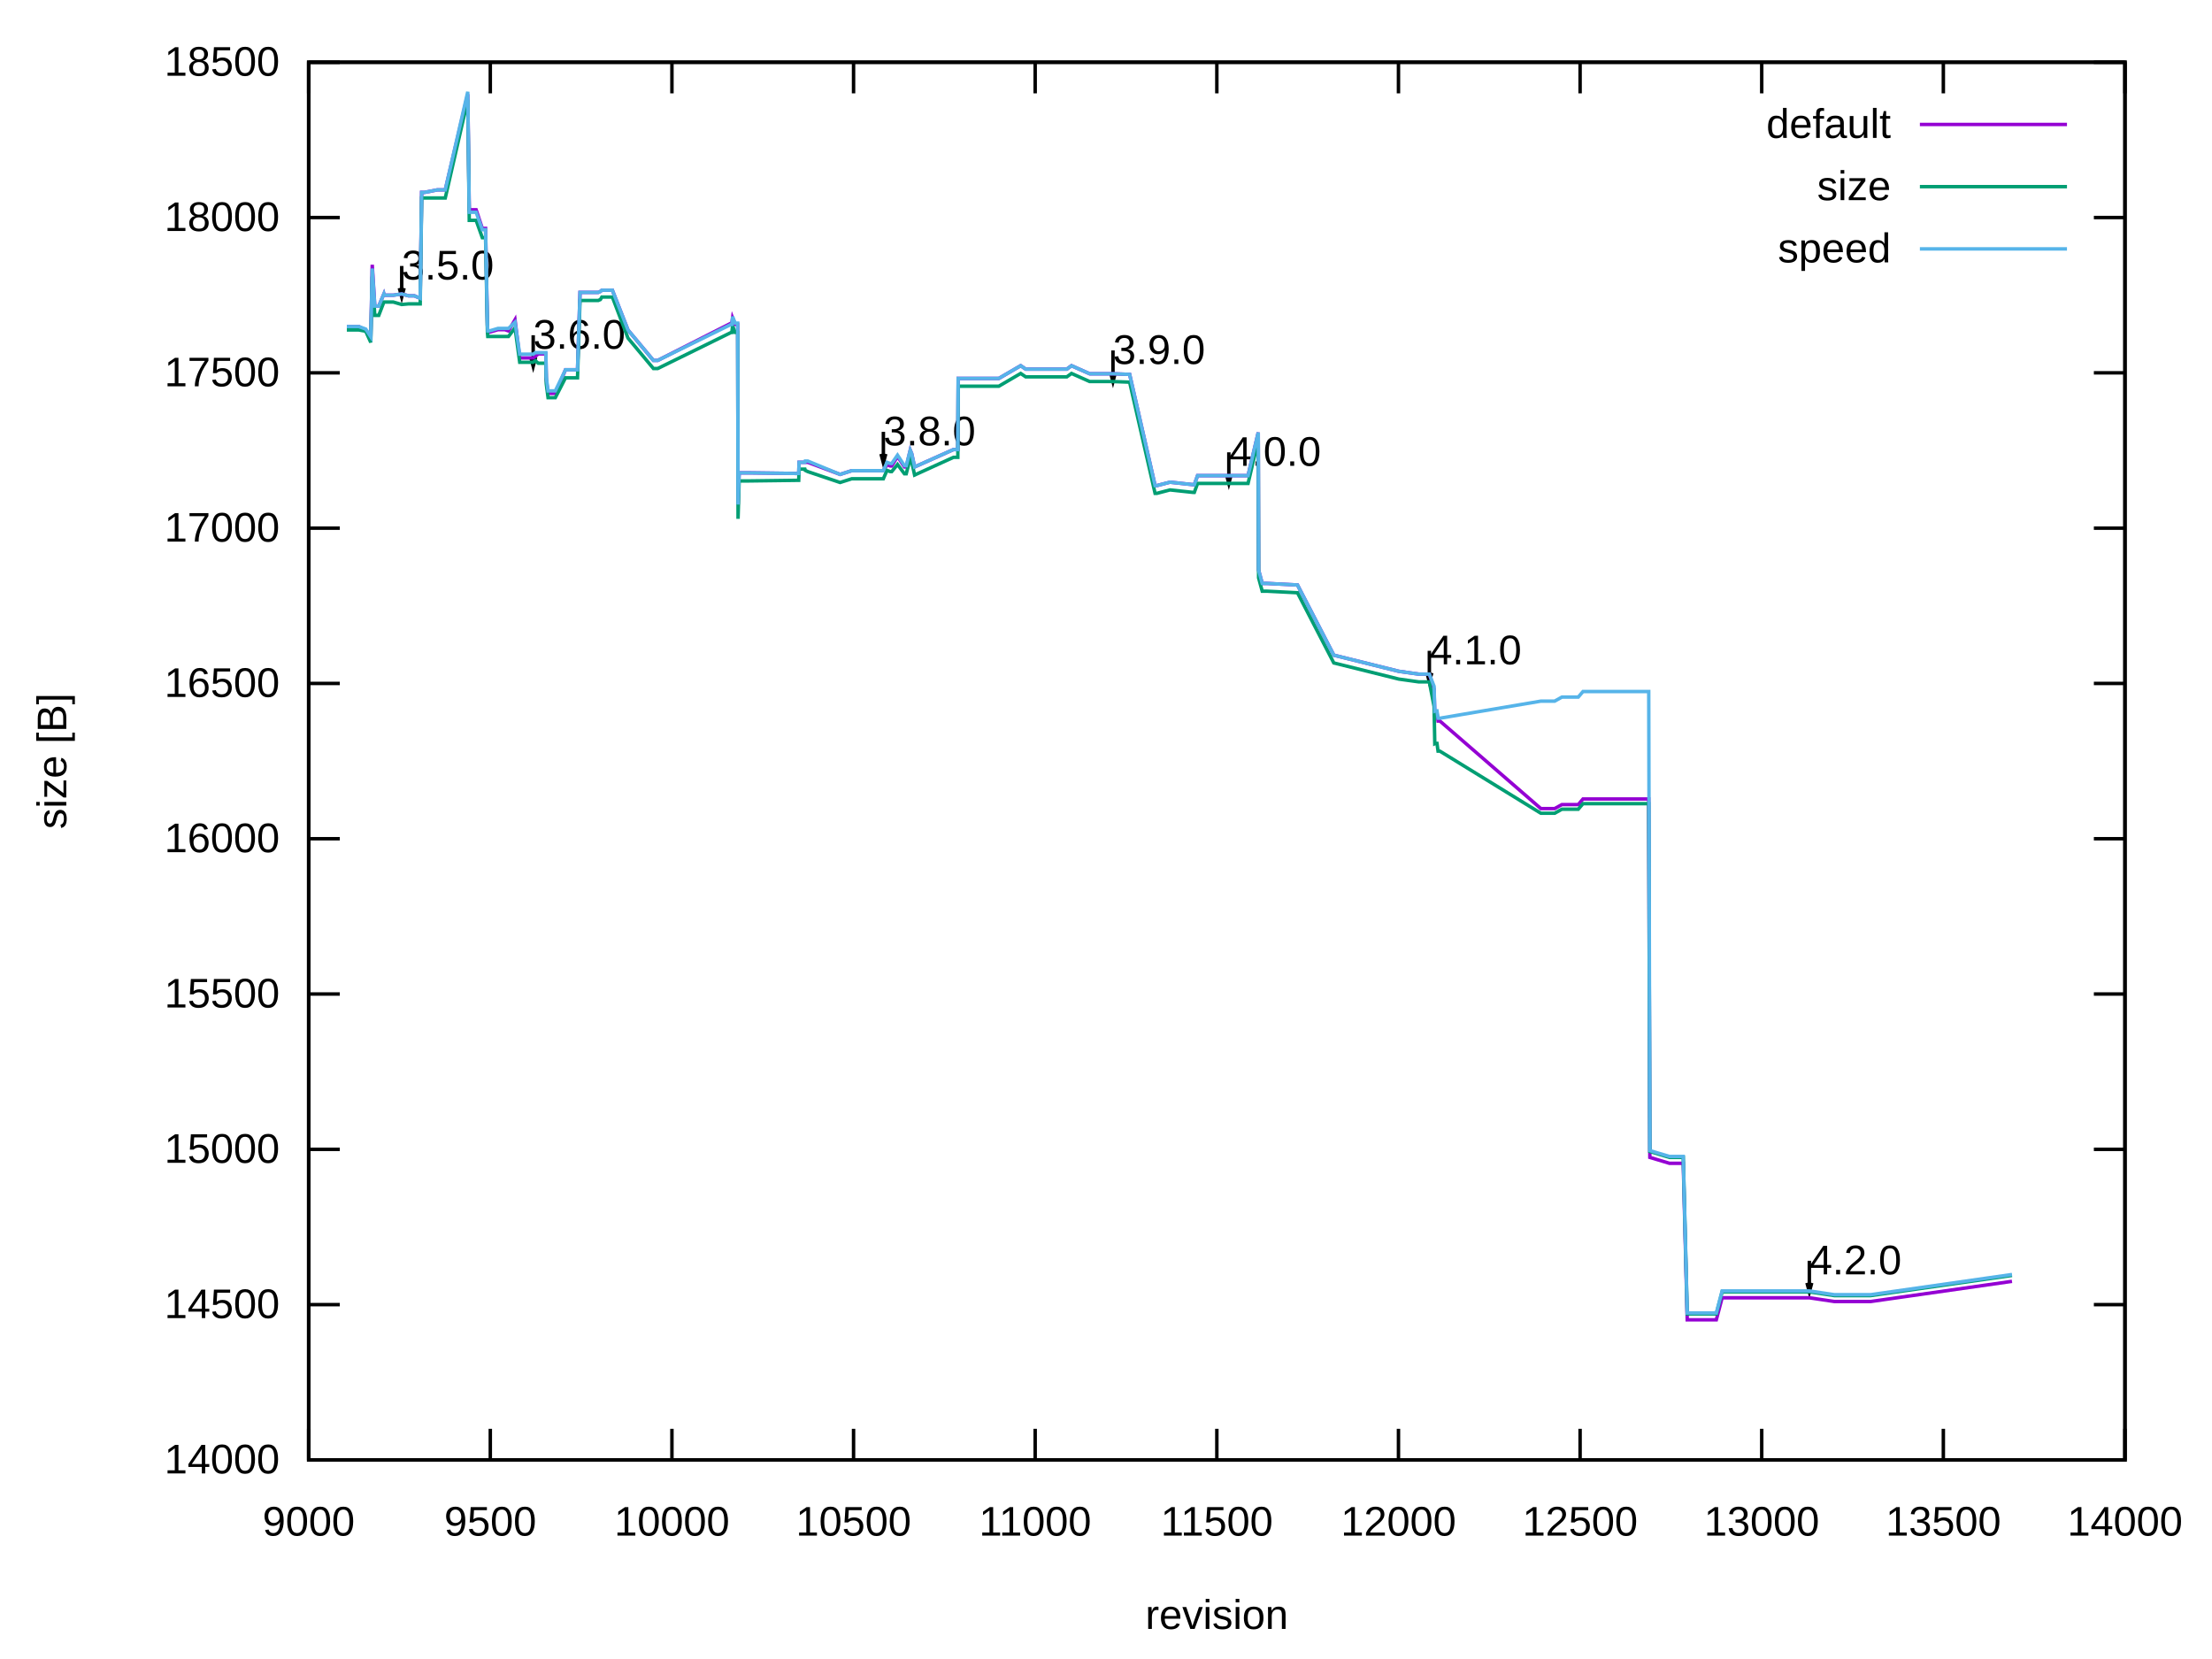
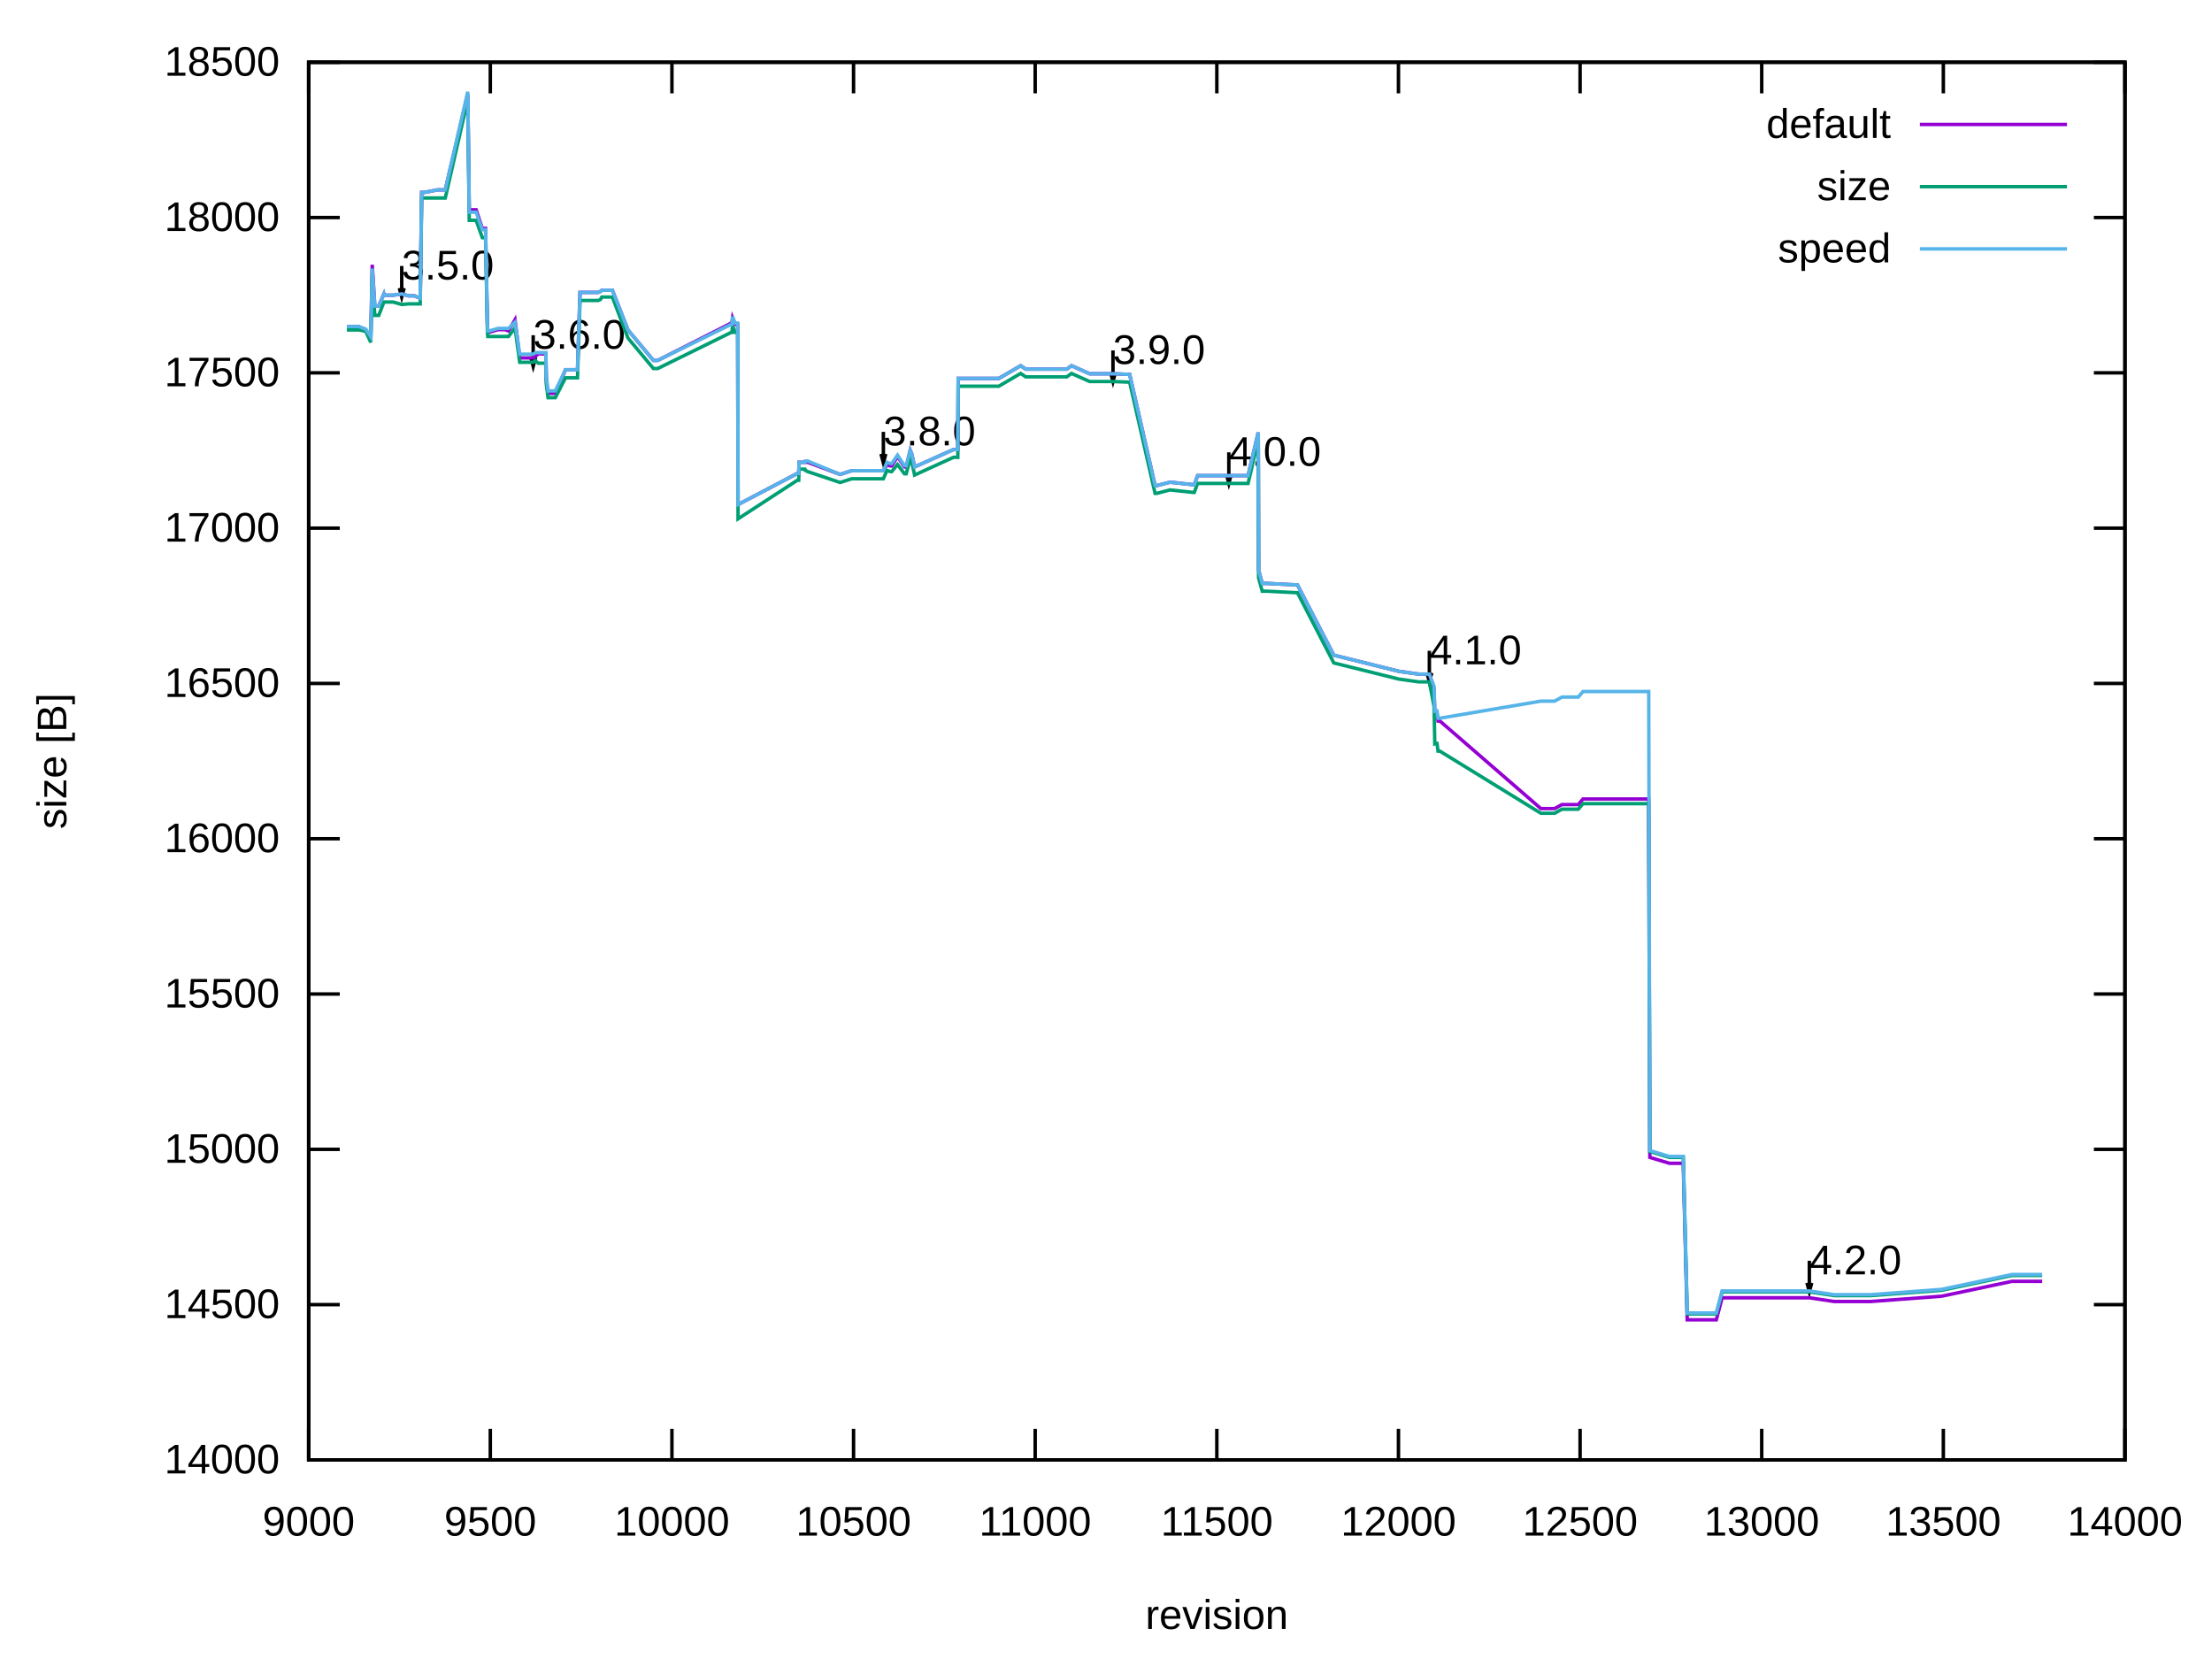
<svg xmlns="http://www.w3.org/2000/svg" xmlns:xlink="http://www.w3.org/1999/xlink" width="640" height="480" viewBox="0 0 640 480">
  <g id="gnuplot_canvas">
    <rect x="0" y="0" width="640" height="480" fill="none" />
    <defs>
      <circle id="gpDot" r="0.5" stroke-width="0.5" stroke="currentColor" />
      <path id="gpPt0" stroke-width="0.222" stroke="currentColor" d="M-1,0 h2 M0,-1 v2" />
      <path id="gpPt1" stroke-width="0.222" stroke="currentColor" d="M-1,-1 L1,1 M1,-1 L-1,1" />
      <path id="gpPt2" stroke-width="0.222" stroke="currentColor" d="M-1,0 L1,0 M0,-1 L0,1 M-1,-1 L1,1 M-1,1 L1,-1" />
      <rect id="gpPt3" stroke-width="0.222" stroke="currentColor" x="-1" y="-1" width="2" height="2" />
      <rect id="gpPt4" stroke-width="0.222" stroke="currentColor" fill="currentColor" x="-1" y="-1" width="2" height="2" />
      <circle id="gpPt5" stroke-width="0.222" stroke="currentColor" cx="0" cy="0" r="1" />
      <use xlink:href="#gpPt5" id="gpPt6" fill="currentColor" stroke="none" />
      <path id="gpPt7" stroke-width="0.222" stroke="currentColor" d="M0,-1.33 L-1.33,0.67 L1.33,0.67 z" />
      <use xlink:href="#gpPt7" id="gpPt8" fill="currentColor" stroke="none" />
      <use xlink:href="#gpPt7" id="gpPt9" stroke="currentColor" transform="rotate(180)" />
      <use xlink:href="#gpPt9" id="gpPt10" fill="currentColor" stroke="none" />
      <use xlink:href="#gpPt3" id="gpPt11" stroke="currentColor" transform="rotate(45)" />
      <use xlink:href="#gpPt11" id="gpPt12" fill="currentColor" stroke="none" />
      <path id="gpPt13" stroke-width="0.222" stroke="currentColor" d="M0,1.330 L1.265,0.411 L0.782,-1.067 L-0.782,-1.076 L-1.265,0.411 z" />
      <use xlink:href="#gpPt13" id="gpPt14" fill="currentColor" stroke="none" />
      <filter id="textbox" filterUnits="objectBoundingBox" x="0" y="0" height="1" width="1">
        <feFlood flood-color="white" flood-opacity="1" result="bgnd" />
        <feComposite in="SourceGraphic" in2="bgnd" operator="atop" />
      </filter>
      <filter id="greybox" filterUnits="objectBoundingBox" x="0" y="0" height="1" width="1">
        <feFlood flood-color="lightgrey" flood-opacity="1" result="grey" />
        <feComposite in="SourceGraphic" in2="grey" operator="atop" />
      </filter>
    </defs>
    <g fill="none" color="white" stroke="currentColor" stroke-width="1.00" stroke-linecap="butt" stroke-linejoin="miter">
</g>
    <g fill="none" color="black" stroke="currentColor" stroke-width="1.00" stroke-linecap="butt" stroke-linejoin="miter">
      <path stroke="black" d="M89.31,422.40 L98.31,422.40 M614.82,422.40 L605.82,422.40  " />
      <g transform="translate(80.92,426.30)" stroke="none" fill="black" font-family="Arial" font-size="12.00" text-anchor="end">
        <text>
          <tspan font-family="Arial"> 14000</tspan>
        </text>
      </g>
    </g>
    <g fill="none" color="black" stroke="currentColor" stroke-width="1.00" stroke-linecap="butt" stroke-linejoin="miter">
      <path stroke="black" d="M89.31,377.47 L98.31,377.47 M614.82,377.47 L605.82,377.47  " />
      <g transform="translate(80.92,381.37)" stroke="none" fill="black" font-family="Arial" font-size="12.00" text-anchor="end">
        <text>
          <tspan font-family="Arial"> 14500</tspan>
        </text>
      </g>
    </g>
    <g fill="none" color="black" stroke="currentColor" stroke-width="1.00" stroke-linecap="butt" stroke-linejoin="miter">
      <path stroke="black" d="M89.31,332.54 L98.31,332.54 M614.82,332.54 L605.82,332.54  " />
      <g transform="translate(80.92,336.44)" stroke="none" fill="black" font-family="Arial" font-size="12.00" text-anchor="end">
        <text>
          <tspan font-family="Arial"> 15000</tspan>
        </text>
      </g>
    </g>
    <g fill="none" color="black" stroke="currentColor" stroke-width="1.00" stroke-linecap="butt" stroke-linejoin="miter">
      <path stroke="black" d="M89.31,287.60 L98.31,287.60 M614.82,287.60 L605.82,287.60  " />
      <g transform="translate(80.92,291.50)" stroke="none" fill="black" font-family="Arial" font-size="12.00" text-anchor="end">
        <text>
          <tspan font-family="Arial"> 15500</tspan>
        </text>
      </g>
    </g>
    <g fill="none" color="black" stroke="currentColor" stroke-width="1.00" stroke-linecap="butt" stroke-linejoin="miter">
      <path stroke="black" d="M89.31,242.67 L98.31,242.67 M614.82,242.67 L605.82,242.67  " />
      <g transform="translate(80.92,246.57)" stroke="none" fill="black" font-family="Arial" font-size="12.00" text-anchor="end">
        <text>
          <tspan font-family="Arial"> 16000</tspan>
        </text>
      </g>
    </g>
    <g fill="none" color="black" stroke="currentColor" stroke-width="1.00" stroke-linecap="butt" stroke-linejoin="miter">
      <path stroke="black" d="M89.31,197.74 L98.31,197.74 M614.82,197.74 L605.82,197.74  " />
      <g transform="translate(80.92,201.64)" stroke="none" fill="black" font-family="Arial" font-size="12.00" text-anchor="end">
        <text>
          <tspan font-family="Arial"> 16500</tspan>
        </text>
      </g>
    </g>
    <g fill="none" color="black" stroke="currentColor" stroke-width="1.00" stroke-linecap="butt" stroke-linejoin="miter">
      <path stroke="black" d="M89.31,152.81 L98.31,152.81 M614.82,152.81 L605.82,152.81  " />
      <g transform="translate(80.92,156.71)" stroke="none" fill="black" font-family="Arial" font-size="12.00" text-anchor="end">
        <text>
          <tspan font-family="Arial"> 17000</tspan>
        </text>
      </g>
    </g>
    <g fill="none" color="black" stroke="currentColor" stroke-width="1.00" stroke-linecap="butt" stroke-linejoin="miter">
      <path stroke="black" d="M89.31,107.87 L98.31,107.87 M614.82,107.87 L605.82,107.87  " />
      <g transform="translate(80.92,111.77)" stroke="none" fill="black" font-family="Arial" font-size="12.00" text-anchor="end">
        <text>
          <tspan font-family="Arial"> 17500</tspan>
        </text>
      </g>
    </g>
    <g fill="none" color="black" stroke="currentColor" stroke-width="1.00" stroke-linecap="butt" stroke-linejoin="miter">
      <path stroke="black" d="M89.31,62.94 L98.31,62.94 M614.82,62.94 L605.82,62.94  " />
      <g transform="translate(80.92,66.84)" stroke="none" fill="black" font-family="Arial" font-size="12.00" text-anchor="end">
        <text>
          <tspan font-family="Arial"> 18000</tspan>
        </text>
      </g>
    </g>
    <g fill="none" color="black" stroke="currentColor" stroke-width="1.00" stroke-linecap="butt" stroke-linejoin="miter">
      <path stroke="black" d="M89.31,18.01 L98.31,18.01 M614.82,18.01 L605.82,18.01  " />
      <g transform="translate(80.92,21.91)" stroke="none" fill="black" font-family="Arial" font-size="12.00" text-anchor="end">
        <text>
          <tspan font-family="Arial"> 18500</tspan>
        </text>
      </g>
    </g>
    <g fill="none" color="black" stroke="currentColor" stroke-width="1.00" stroke-linecap="butt" stroke-linejoin="miter">
      <path stroke="black" d="M89.31,422.40 L89.31,413.40 M89.31,18.01 L89.31,27.01  " />
      <g transform="translate(89.31,444.30)" stroke="none" fill="black" font-family="Arial" font-size="12.00" text-anchor="middle">
        <text>
          <tspan font-family="Arial"> 9000</tspan>
        </text>
      </g>
    </g>
    <g fill="none" color="black" stroke="currentColor" stroke-width="1.00" stroke-linecap="butt" stroke-linejoin="miter">
      <path stroke="black" d="M141.86,422.40 L141.86,413.40 M141.86,18.01 L141.86,27.01  " />
      <g transform="translate(141.86,444.30)" stroke="none" fill="black" font-family="Arial" font-size="12.00" text-anchor="middle">
        <text>
          <tspan font-family="Arial"> 9500</tspan>
        </text>
      </g>
    </g>
    <g fill="none" color="black" stroke="currentColor" stroke-width="1.00" stroke-linecap="butt" stroke-linejoin="miter">
      <path stroke="black" d="M194.41,422.40 L194.41,413.40 M194.41,18.01 L194.41,27.01  " />
      <g transform="translate(194.41,444.30)" stroke="none" fill="black" font-family="Arial" font-size="12.00" text-anchor="middle">
        <text>
          <tspan font-family="Arial"> 10000</tspan>
        </text>
      </g>
    </g>
    <g fill="none" color="black" stroke="currentColor" stroke-width="1.00" stroke-linecap="butt" stroke-linejoin="miter">
      <path stroke="black" d="M246.96,422.40 L246.96,413.40 M246.96,18.01 L246.96,27.01  " />
      <g transform="translate(246.96,444.30)" stroke="none" fill="black" font-family="Arial" font-size="12.00" text-anchor="middle">
        <text>
          <tspan font-family="Arial"> 10500</tspan>
        </text>
      </g>
    </g>
    <g fill="none" color="black" stroke="currentColor" stroke-width="1.00" stroke-linecap="butt" stroke-linejoin="miter">
      <path stroke="black" d="M299.51,422.40 L299.51,413.40 M299.51,18.01 L299.51,27.01  " />
      <g transform="translate(299.51,444.30)" stroke="none" fill="black" font-family="Arial" font-size="12.00" text-anchor="middle">
        <text>
          <tspan font-family="Arial"> 11000</tspan>
        </text>
      </g>
    </g>
    <g fill="none" color="black" stroke="currentColor" stroke-width="1.00" stroke-linecap="butt" stroke-linejoin="miter">
      <path stroke="black" d="M352.07,422.40 L352.07,413.40 M352.07,18.01 L352.07,27.01  " />
      <g transform="translate(352.07,444.30)" stroke="none" fill="black" font-family="Arial" font-size="12.00" text-anchor="middle">
        <text>
          <tspan font-family="Arial"> 11500</tspan>
        </text>
      </g>
    </g>
    <g fill="none" color="black" stroke="currentColor" stroke-width="1.00" stroke-linecap="butt" stroke-linejoin="miter">
      <path stroke="black" d="M404.62,422.40 L404.62,413.40 M404.62,18.01 L404.62,27.01  " />
      <g transform="translate(404.62,444.30)" stroke="none" fill="black" font-family="Arial" font-size="12.00" text-anchor="middle">
        <text>
          <tspan font-family="Arial"> 12000</tspan>
        </text>
      </g>
    </g>
    <g fill="none" color="black" stroke="currentColor" stroke-width="1.00" stroke-linecap="butt" stroke-linejoin="miter">
      <path stroke="black" d="M457.17,422.40 L457.17,413.40 M457.17,18.01 L457.17,27.01  " />
      <g transform="translate(457.17,444.30)" stroke="none" fill="black" font-family="Arial" font-size="12.00" text-anchor="middle">
        <text>
          <tspan font-family="Arial"> 12500</tspan>
        </text>
      </g>
    </g>
    <g fill="none" color="black" stroke="currentColor" stroke-width="1.00" stroke-linecap="butt" stroke-linejoin="miter">
      <path stroke="black" d="M509.72,422.40 L509.72,413.40 M509.72,18.01 L509.72,27.01  " />
      <g transform="translate(509.72,444.30)" stroke="none" fill="black" font-family="Arial" font-size="12.00" text-anchor="middle">
        <text>
          <tspan font-family="Arial"> 13000</tspan>
        </text>
      </g>
    </g>
    <g fill="none" color="black" stroke="currentColor" stroke-width="1.00" stroke-linecap="butt" stroke-linejoin="miter">
      <path stroke="black" d="M562.27,422.40 L562.27,413.40 M562.27,18.01 L562.27,27.01  " />
      <g transform="translate(562.27,444.30)" stroke="none" fill="black" font-family="Arial" font-size="12.00" text-anchor="middle">
        <text>
          <tspan font-family="Arial"> 13500</tspan>
        </text>
      </g>
    </g>
    <g fill="none" color="black" stroke="currentColor" stroke-width="1.00" stroke-linecap="butt" stroke-linejoin="miter">
      <path stroke="black" d="M614.82,422.40 L614.82,413.40 M614.82,18.01 L614.82,27.01  " />
      <g transform="translate(614.82,444.30)" stroke="none" fill="black" font-family="Arial" font-size="12.00" text-anchor="middle">
        <text>
          <tspan font-family="Arial"> 14000</tspan>
        </text>
      </g>
    </g>
    <g fill="none" color="black" stroke="currentColor" stroke-width="1.00" stroke-linecap="butt" stroke-linejoin="miter">
</g>
    <g fill="none" color="black" stroke="currentColor" stroke-width="1.00" stroke-linecap="butt" stroke-linejoin="miter">
      <path stroke="black" d="M89.31,18.01 L89.31,422.40 L614.82,422.40 L614.82,18.01 L89.31,18.01 Z  " />
      <g transform="translate(116.22,80.86)" stroke="none" fill="black" font-family="Arial" font-size="12.00" text-anchor="start">
        <text>
          <tspan font-family="Arial">3.5.0</tspan>
        </text>
      </g>
      <g transform="translate(154.26,100.90)" stroke="none" fill="black" font-family="Arial" font-size="12.00" text-anchor="start">
        <text>
          <tspan font-family="Arial">3.6.0</tspan>
        </text>
      </g>
      <g transform="translate(255.58,128.85)" stroke="none" fill="black" font-family="Arial" font-size="12.00" text-anchor="start">
        <text>
          <tspan font-family="Arial">3.8.0</tspan>
        </text>
      </g>
      <g transform="translate(322.01,105.30)" stroke="none" fill="black" font-family="Arial" font-size="12.00" text-anchor="start">
        <text>
          <tspan font-family="Arial">3.9.0</tspan>
        </text>
      </g>
      <g transform="translate(355.53,134.78)" stroke="none" fill="black" font-family="Arial" font-size="12.00" text-anchor="start">
        <text>
          <tspan font-family="Arial">4.0.0</tspan>
        </text>
      </g>
      <g transform="translate(413.55,192.20)" stroke="none" fill="black" font-family="Arial" font-size="12.00" text-anchor="start">
        <text>
          <tspan font-family="Arial">4.1.0</tspan>
        </text>
      </g>
      <g transform="translate(523.49,368.70)" stroke="none" fill="black" font-family="Arial" font-size="12.00" text-anchor="start">
        <text>
          <tspan font-family="Arial">4.2.0</tspan>
        </text>
      </g>
      <path stroke="black" d="M115.54,83.34 L116.23,85.94 L116.92,83.34 M116.23,76.95 L116.23,85.94 M153.58,103.38 L154.27,105.98 L154.96,103.38   M154.27,96.99 L154.27,105.98 M254.90,131.33 L255.59,133.93 L256.28,131.33 M255.59,124.94 L255.59,133.93 M321.33,107.78   L322.02,110.38 L322.71,107.78 M322.02,101.39 L322.02,110.38 M354.85,137.26 L355.54,139.86 L356.23,137.26 M355.54,130.87   L355.54,139.86 M412.87,194.68 L413.56,197.28 L414.25,194.68 M413.56,188.29 L413.56,197.28 M522.81,371.17 L523.50,373.77   L524.19,371.17 M523.50,364.79 L523.50,373.77  " />
    </g>
    <g fill="none" color="black" stroke="currentColor" stroke-width="1.00" stroke-linecap="butt" stroke-linejoin="miter">
      <g transform="translate(19.18,220.21) rotate(270)" stroke="none" fill="black" font-family="Arial" font-size="12.00" text-anchor="middle">
        <text>
          <tspan font-family="Arial">size [B]</tspan>
        </text>
      </g>
    </g>
    <g fill="none" color="black" stroke="currentColor" stroke-width="1.00" stroke-linecap="butt" stroke-linejoin="miter">
      <g transform="translate(352.06,471.30)" stroke="none" fill="black" font-family="Arial" font-size="12.00" text-anchor="middle">
        <text>
          <tspan font-family="Arial">revision</tspan>
        </text>
      </g>
    </g>
    <g fill="none" color="black" stroke="currentColor" stroke-width="1.00" stroke-linecap="butt" stroke-linejoin="miter">
</g>
    <g id="gnuplot_plot_1">
      <g fill="none" color="black" stroke="currentColor" stroke-width="1.00" stroke-linecap="butt" stroke-linejoin="miter">
        <g transform="translate(547.09,39.91)" stroke="none" fill="black" font-family="Arial" font-size="12.00" text-anchor="end">
          <text>
            <tspan font-family="Arial">default</tspan>
          </text>
        </g>
      </g>
      <g fill="none" color="black" stroke="currentColor" stroke-width="1.00" stroke-linecap="butt" stroke-linejoin="miter">
-         <path stroke="rgb(148,   0, 211)" d="M555.48,36.01 L598.04,36.01 M100.35,94.48 L101.92,94.48 L102.34,94.48 L102.66,94.48 L103.81,94.48 L105.81,95.56   L107.28,97.45 L107.70,76.60 L108.44,88.55 L108.96,88.55 L109.38,88.55 L109.59,88.55 L111.07,85.05 L111.17,85.41   L112.22,85.41 L113.80,85.41 L116.22,85.05 L118.21,85.59 L119.89,85.59 L121.58,86.31 L122.00,55.66 L122.84,55.66   L126.52,54.94 L128.83,54.94 L135.34,27.27 L135.77,60.70 L136.08,60.70 L136.82,60.70 L137.76,60.70 L139.55,66.09   L140.49,66.09 L141.02,94.04 L141.13,96.10 L141.65,96.10 L144.07,95.38 L146.07,95.38 L147.12,95.74 L149.01,92.51   L150.37,103.56 L151.22,103.56 L151.95,103.56 L152.48,103.56 L152.58,103.56 L152.69,103.56 L152.79,103.56 L154.26,103.56   L154.89,103.11 L155.73,102.39 L156.05,102.39 L156.15,102.39 L156.26,102.39 L156.37,102.39 L156.58,102.39 L157.10,102.39   L157.21,102.39 L157.52,102.39 L157.73,102.39 L157.94,102.39 L158.05,109.76 L158.57,113.81 L158.89,113.81 L159.10,113.81   L159.20,113.81 L159.31,113.81 L160.67,113.81 L163.62,106.98 L166.03,106.98 L167.09,106.98 L167.82,84.60 L168.24,84.60   L169.29,84.60 L169.61,84.60 L169.71,84.60 L169.82,84.60 L169.92,84.60 L170.55,84.60 L171.71,84.60 L172.34,84.60   L172.45,84.60 L172.66,84.60 L173.08,84.60 L173.71,84.33 L174.13,83.97 L174.23,83.97 L174.97,83.97 L175.28,83.97   L175.39,83.97 L175.49,83.97 L176.54,83.97 L176.75,83.97 L177.18,83.97 L181.69,95.47 L189.05,104.28 L189.47,104.28   L189.68,104.28 L189.79,104.28 L190.31,104.28 L211.54,93.50 L211.75,93.50 L211.96,91.97 L212.70,93.86 L213.44,93.86   L213.54,145.98 L213.86,136.81 L214.59,136.81 L216.38,136.81 L216.59,136.81 L230.67,136.99 L231.09,136.99 L231.20,133.76   L232.88,133.76 L232.98,133.76 L233.72,133.76 L243.07,137.26 L246.44,136.18 L248.01,136.18 L251.17,136.18 L253.06,136.18   L255.58,136.18 L256.63,134.47 L257.58,134.83 L258.00,134.83 L259.68,132.05 L261.68,135.10 L262.20,135.10 L263.36,130.25   L263.78,131.24 L264.62,135.10 L275.87,130.07 L276.60,130.07 L277.02,130.07 L277.13,130.07 L277.23,109.49 L277.44,109.49   L278.49,109.49 L289.00,109.49 L295.31,105.81 L296.78,106.80 L308.66,106.80 L310.02,105.81 L315.28,108.14 L322.01,108.14   L326.84,108.32 L334.20,140.50 L334.72,140.50 L338.51,139.51 L345.23,140.23 L345.55,140.23 L346.49,137.62 L352.80,137.62   L353.01,137.62 L355.53,137.62 L361.10,137.62 L364.05,125.13 L364.15,164.94 L365.20,168.80 L365.73,168.80 L365.83,168.80   L366.46,168.80 L366.57,168.80 L375.40,169.25 L385.91,189.56 L404.72,194.23 L410.50,195.04 L413.55,195.04 L414.92,199.36   L415.13,206.55 L415.34,206.46 L415.76,206.46 L416.07,208.61 L416.60,208.61 L445.82,233.95 L448.23,233.95 L449.81,233.95   L451.91,232.79 L453.38,232.79 L455.91,232.79 L456.64,232.79 L458.01,231.17 L472.09,231.17 L475.35,231.17 L477.03,231.17   L477.35,334.87 L483.02,336.58 L487.02,336.58 L488.17,381.87 L491.54,381.87 L495.21,381.87 L496.58,381.87 L498.26,375.49   L499.21,375.49 L506.46,375.49 L523.49,375.49 L530.74,376.57 L541.25,376.57 L582.13,370.73  " />
+         <path stroke="rgb(148,   0, 211)" d="M555.48,36.01 L598.04,36.01 M100.35,94.48 L101.92,94.48 L102.34,94.48 L102.66,94.48 L103.81,94.48 L105.81,95.56   L107.28,97.45 L107.70,76.60 L108.44,88.55 L108.96,88.55 L109.38,88.55 L109.59,88.55 L111.07,85.05 L111.17,85.41   L112.22,85.41 L113.80,85.41 L116.22,85.05 L118.21,85.59 L119.89,85.59 L121.58,86.31 L122.00,55.66 L122.84,55.66   L126.52,54.94 L128.83,54.94 L135.34,27.27 L135.77,60.70 L136.08,60.70 L136.82,60.70 L137.76,60.70 L139.55,66.09   L140.49,66.09 L141.02,94.04 L141.13,96.10 L141.65,96.10 L144.07,95.38 L146.07,95.38 L147.12,95.74 L149.01,92.51   L150.37,103.56 L151.22,103.56 L151.95,103.56 L152.48,103.56 L152.58,103.56 L152.69,103.56 L152.79,103.56 L154.26,103.56   L154.89,103.11 L155.73,102.39 L156.05,102.39 L156.15,102.39 L156.26,102.39 L156.37,102.39 L156.58,102.39 L157.10,102.39   L157.21,102.39 L157.52,102.39 L157.73,102.39 L157.94,102.39 L158.05,109.76 L158.57,113.81 L158.89,113.81 L159.10,113.81   L159.20,113.81 L159.31,113.81 L160.67,113.81 L163.62,106.98 L166.03,106.98 L167.09,106.98 L167.82,84.60 L168.24,84.60   L169.29,84.60 L169.61,84.60 L169.71,84.60 L169.82,84.60 L169.92,84.60 L170.55,84.60 L171.71,84.60 L172.34,84.60   L172.45,84.60 L172.66,84.60 L173.08,84.60 L173.71,84.33 L174.13,83.97 L174.23,83.97 L174.97,83.97 L175.28,83.97   L175.39,83.97 L175.49,83.97 L176.54,83.97 L176.75,83.97 L177.18,83.97 L181.69,95.47 L189.05,104.28 L189.47,104.28   L189.68,104.28 L189.79,104.28 L190.31,104.28 L211.54,93.50 L211.75,93.50 L211.96,91.97 L212.70,93.86 L213.44,93.86   L213.54,145.98 L230.67,136.99 L231.09,136.99 L231.20,133.76 L232.88,133.76 L232.98,133.76 L233.72,133.76 L243.07,137.26   L246.44,136.18 L248.01,136.18 L251.17,136.18 L253.06,136.18 L255.58,136.18 L256.63,134.47 L257.58,134.83 L258.00,134.83   L259.68,132.05 L261.68,135.10 L262.20,135.10 L263.36,130.25 L263.78,131.24 L264.62,135.10 L275.87,130.07 L276.60,130.07   L277.02,130.07 L277.13,130.07 L277.23,109.49 L277.44,109.49 L278.49,109.49 L289.00,109.49 L295.31,105.81 L296.78,106.80   L308.66,106.80 L310.02,105.81 L315.28,108.14 L322.01,108.14 L326.84,108.32 L334.20,140.50 L334.72,140.50 L338.51,139.51   L345.23,140.23 L345.55,140.23 L346.49,137.62 L352.80,137.62 L353.01,137.62 L355.53,137.62 L361.10,137.62 L364.05,125.13   L364.15,164.94 L365.20,168.80 L365.73,168.80 L365.83,168.80 L366.46,168.80 L366.57,168.80 L375.40,169.25 L385.91,189.56   L404.72,194.23 L410.50,195.04 L413.55,195.04 L414.92,199.36 L415.13,206.55 L415.34,206.46 L415.76,206.46 L416.07,208.61   L416.60,208.61 L445.82,233.95 L448.23,233.95 L449.81,233.95 L451.91,232.79 L453.38,232.79 L455.91,232.79 L456.64,232.79   L458.01,231.17 L472.09,231.17 L475.35,231.17 L477.03,231.17 L477.35,334.87 L483.02,336.58 L487.02,336.58 L488.17,381.87   L491.54,381.87 L495.21,381.87 L496.58,381.87 L498.26,375.49 L499.21,375.49 L506.46,375.49 L523.49,375.49 L530.74,376.57   L541.25,376.57 L561.74,375.04 L582.13,370.73 L583.18,370.73 L584.24,370.73 L588.33,370.73 L590.86,370.73  " />
      </g>
    </g>
    <g id="gnuplot_plot_2">
      <g fill="none" color="black" stroke="currentColor" stroke-width="1.00" stroke-linecap="butt" stroke-linejoin="miter">
        <g transform="translate(547.09,57.91)" stroke="none" fill="black" font-family="Arial" font-size="12.00" text-anchor="end">
          <text>
            <tspan font-family="Arial">size</tspan>
          </text>
        </g>
      </g>
      <g fill="none" color="black" stroke="currentColor" stroke-width="1.00" stroke-linecap="butt" stroke-linejoin="miter">
-         <path stroke="rgb(  0, 158, 115)" d="M555.48,54.01 L598.04,54.01 M100.35,95.47 L101.92,95.47 L102.34,95.47 L102.66,95.47 L103.81,95.47 L105.81,95.83   L107.28,99.07 L107.70,80.02 L108.44,91.25 L108.96,91.25 L109.38,91.25 L109.59,91.25 L111.07,87.39 L111.17,87.39   L112.22,87.39 L113.80,87.39 L116.22,88.10 L118.21,87.92 L119.89,87.92 L121.58,87.92 L122.00,57.28 L122.84,57.28   L126.52,57.28 L128.83,57.28 L135.34,28.88 L135.77,63.75 L136.08,63.75 L136.82,63.75 L137.76,63.75 L139.55,68.78   L140.49,68.78 L141.02,96.01 L141.13,97.36 L141.65,97.36 L144.07,97.36 L146.07,97.36 L147.12,97.36 L149.01,94.84   L150.37,104.82 L151.22,104.82 L151.95,104.82 L152.48,104.82 L152.58,104.82 L152.69,104.82 L152.79,104.82 L154.26,104.82   L154.89,104.37 L155.73,105.09 L156.05,105.09 L156.15,105.09 L156.26,105.09 L156.37,105.09 L156.58,105.09 L157.10,105.09   L157.21,105.09 L157.52,105.09 L157.73,105.09 L157.94,105.09 L158.05,111.02 L158.57,115.06 L158.89,115.06 L159.10,115.06   L159.20,115.06 L159.31,115.06 L160.67,115.06 L163.62,109.31 L166.03,109.31 L167.09,109.31 L167.82,86.94 L168.24,86.94   L169.29,86.94 L169.61,86.94 L169.71,86.94 L169.82,86.94 L169.92,86.94 L170.55,86.94 L171.71,86.94 L172.34,86.94   L172.45,86.94 L172.66,86.94 L173.08,86.94 L173.71,86.67 L174.13,85.95 L174.23,85.95 L174.97,85.95 L175.28,85.95   L175.39,85.95 L175.49,85.95 L176.54,85.95 L176.75,85.95 L177.18,85.95 L181.69,97.81 L189.05,106.62 L189.47,106.62   L189.68,106.62 L189.79,106.62 L190.31,106.62 L211.54,96.19 L211.75,96.19 L211.96,94.30 L212.70,96.19 L213.44,96.19   L213.54,150.11 L213.86,139.15 L214.59,139.15 L216.38,139.15 L216.59,139.15 L230.67,138.97 L231.09,138.97 L231.20,135.73   L232.88,135.73 L232.98,136.09 L233.72,136.45 L243.07,139.60 L246.44,138.52 L248.01,138.52 L251.17,138.52 L253.06,138.52   L255.58,138.52 L256.63,136.09 L257.58,136.45 L258.00,136.45 L259.68,134.38 L261.68,137.08 L262.20,137.08 L263.36,132.59   L263.78,133.58 L264.62,137.44 L275.87,132.32 L276.60,132.32 L277.02,132.32 L277.13,132.32 L277.23,111.74 L277.44,111.74   L278.49,111.74 L289.00,111.74 L295.31,108.05 L296.78,109.04 L308.66,109.04 L310.02,108.05 L315.28,110.39 L322.01,110.39   L326.84,110.57 L334.20,142.74 L334.72,142.74 L338.51,141.75 L345.23,142.47 L345.55,142.47 L346.49,139.87 L352.80,139.87   L353.01,139.87 L355.53,139.87 L361.10,139.87 L364.05,127.38 L364.15,167.18 L365.20,171.05 L365.73,171.05 L365.83,171.05   L366.46,171.05 L366.57,171.05 L375.40,171.50 L385.91,191.81 L404.72,196.48 L410.50,197.29 L413.55,197.29 L414.92,204.39   L415.13,215.17 L415.34,215.08 L415.76,215.08 L416.07,217.33 L416.60,217.33 L445.82,235.30 L448.23,235.30 L449.81,235.30   L451.91,234.13 L453.38,234.13 L455.91,234.13 L456.64,234.13 L458.01,232.52 L472.09,232.52 L475.35,232.52 L477.03,232.52   L477.35,333.16 L483.02,334.87 L487.02,334.87 L488.17,380.16 L491.54,380.16 L495.21,380.16 L496.58,380.16 L498.26,373.78   L499.21,373.78 L506.46,373.78 L523.49,373.78 L530.74,374.86 L541.25,374.86 L582.13,369.02  " />
+         <path stroke="rgb(  0, 158, 115)" d="M555.48,54.01 L598.04,54.01 M100.35,95.47 L101.92,95.47 L102.34,95.47 L102.66,95.47 L103.81,95.47 L105.81,95.83   L107.28,99.07 L107.70,80.02 L108.44,91.25 L108.96,91.25 L109.38,91.25 L109.59,91.25 L111.07,87.39 L111.17,87.39   L112.22,87.39 L113.80,87.39 L116.22,88.10 L118.21,87.92 L119.89,87.92 L121.58,87.92 L122.00,57.28 L122.84,57.28   L126.52,57.28 L128.83,57.28 L135.34,28.88 L135.77,63.75 L136.08,63.75 L136.82,63.75 L137.76,63.75 L139.55,68.78   L140.49,68.78 L141.02,96.01 L141.13,97.36 L141.65,97.36 L144.07,97.36 L146.07,97.36 L147.12,97.36 L149.01,94.84   L150.37,104.82 L151.22,104.82 L151.95,104.82 L152.48,104.82 L152.58,104.82 L152.69,104.82 L152.79,104.82 L154.26,104.82   L154.89,104.37 L155.73,105.09 L156.05,105.09 L156.15,105.09 L156.26,105.09 L156.37,105.09 L156.58,105.09 L157.10,105.09   L157.21,105.09 L157.52,105.09 L157.73,105.09 L157.94,105.09 L158.05,111.02 L158.57,115.06 L158.89,115.06 L159.10,115.06   L159.20,115.06 L159.31,115.06 L160.67,115.06 L163.62,109.31 L166.03,109.31 L167.09,109.31 L167.82,86.94 L168.24,86.94   L169.29,86.94 L169.61,86.94 L169.71,86.94 L169.82,86.94 L169.92,86.94 L170.55,86.94 L171.71,86.94 L172.34,86.94   L172.45,86.94 L172.66,86.94 L173.08,86.94 L173.71,86.67 L174.13,85.95 L174.23,85.95 L174.97,85.95 L175.28,85.95   L175.39,85.95 L175.49,85.95 L176.54,85.95 L176.75,85.95 L177.18,85.95 L181.69,97.81 L189.05,106.62 L189.47,106.62   L189.68,106.62 L189.79,106.62 L190.31,106.62 L211.54,96.19 L211.75,96.19 L211.96,94.30 L212.70,96.19 L213.44,96.19   L213.54,150.11 L230.67,138.97 L231.09,138.97 L231.20,135.73 L232.88,135.73 L232.98,136.09 L233.72,136.45 L243.07,139.60   L246.44,138.52 L248.01,138.52 L251.17,138.52 L253.06,138.52 L255.58,138.52 L256.63,136.09 L257.58,136.45 L258.00,136.45   L259.68,134.38 L261.68,137.08 L262.20,137.08 L263.36,132.59 L263.78,133.58 L264.62,137.44 L275.87,132.32 L276.60,132.32   L277.02,132.32 L277.13,132.32 L277.23,111.74 L277.44,111.74 L278.49,111.74 L289.00,111.74 L295.31,108.05 L296.78,109.04   L308.66,109.04 L310.02,108.05 L315.28,110.39 L322.01,110.39 L326.84,110.57 L334.20,142.74 L334.72,142.74 L338.51,141.75   L345.23,142.47 L345.55,142.47 L346.49,139.87 L352.80,139.87 L353.01,139.87 L355.53,139.87 L361.10,139.87 L364.05,127.38   L364.15,167.18 L365.20,171.05 L365.73,171.05 L365.83,171.05 L366.46,171.05 L366.57,171.05 L375.40,171.50 L385.91,191.81   L404.72,196.48 L410.50,197.29 L413.55,197.29 L414.92,204.39 L415.13,215.17 L415.34,215.08 L415.76,215.08 L416.07,217.33   L416.60,217.33 L445.82,235.30 L448.23,235.30 L449.81,235.30 L451.91,234.13 L453.38,234.13 L455.91,234.13 L456.64,234.13   L458.01,232.52 L472.09,232.52 L475.35,232.52 L477.03,232.52 L477.35,333.16 L483.02,334.87 L487.02,334.87 L488.17,380.16   L491.54,380.16 L495.21,380.16 L496.58,380.16 L498.26,373.78 L499.21,373.78 L506.46,373.78 L523.49,373.78 L530.74,374.86   L541.25,374.86 L561.74,373.33 L582.13,369.02 L583.18,369.02 L584.24,369.02 L588.33,369.02 L590.86,369.02  " />
      </g>
    </g>
    <g id="gnuplot_plot_3">
      <g fill="none" color="black" stroke="currentColor" stroke-width="1.00" stroke-linecap="butt" stroke-linejoin="miter">
        <g transform="translate(547.09,75.91)" stroke="none" fill="black" font-family="Arial" font-size="12.00" text-anchor="end">
          <text>
            <tspan font-family="Arial">speed</tspan>
          </text>
        </g>
      </g>
      <g fill="none" color="black" stroke="currentColor" stroke-width="1.00" stroke-linecap="butt" stroke-linejoin="miter">
-         <path stroke="rgb( 86, 180, 233)" d="M555.48,72.01 L598.04,72.01 M100.35,94.48 L101.92,94.48 L102.34,94.48 L102.66,94.48 L103.81,94.48 L105.81,95.20   L107.28,97.45 L107.70,77.68 L108.44,88.55 L108.96,88.55 L109.38,88.55 L109.59,88.55 L111.07,85.05 L111.17,85.41   L112.22,85.41 L113.80,85.41 L116.22,85.05 L118.21,85.59 L119.89,85.59 L121.58,86.31 L122.00,55.66 L122.84,55.66   L126.52,54.94 L128.83,54.94 L135.34,26.55 L135.77,61.41 L136.08,61.41 L136.82,61.41 L137.76,61.41 L139.55,66.45   L140.49,66.45 L141.02,94.04 L141.13,95.74 L141.65,95.74 L144.07,95.02 L146.07,95.02 L147.12,95.02 L149.01,93.23   L150.37,102.48 L151.22,102.48 L151.95,102.48 L152.48,102.48 L152.58,102.48 L152.69,102.48 L152.79,102.48 L154.26,102.48   L154.89,102.03 L155.73,102.03 L156.05,102.03 L156.15,102.03 L156.26,102.03 L156.37,102.03 L156.58,102.03 L157.10,102.03   L157.21,102.03 L157.52,102.03 L157.73,102.03 L157.94,102.03 L158.05,109.04 L158.57,113.09 L158.89,113.09 L159.10,113.09   L159.20,113.09 L159.31,113.09 L160.67,113.09 L163.62,106.98 L166.03,106.98 L167.09,106.98 L167.82,84.60 L168.24,84.60   L169.29,84.60 L169.61,84.60 L169.71,84.60 L169.82,84.60 L169.92,84.60 L170.55,84.60 L171.71,84.60 L172.34,84.60   L172.45,84.60 L172.66,84.60 L173.08,84.60 L173.71,84.33 L174.13,83.97 L174.23,83.97 L174.97,83.97 L175.28,83.97   L175.39,83.97 L175.49,83.97 L176.54,83.97 L176.75,83.97 L177.18,83.97 L181.69,95.47 L189.05,104.28 L189.47,104.28   L189.68,104.28 L189.79,104.28 L190.31,104.28 L211.54,93.86 L211.75,93.86 L211.96,91.61 L212.70,93.50 L213.44,93.50   L213.54,145.98 L213.86,136.81 L214.59,136.81 L216.38,136.81 L216.59,136.81 L230.67,136.99 L231.09,136.99 L231.20,133.76   L232.88,133.76 L232.98,133.40 L233.72,133.40 L243.07,137.26 L246.44,136.18 L248.01,136.18 L251.17,136.18 L253.06,136.18   L255.58,136.18 L256.63,133.76 L257.58,134.11 L258.00,134.11 L259.68,131.69 L261.68,134.74 L262.20,134.74 L263.36,130.25   L263.78,131.24 L264.62,135.10 L275.87,130.07 L276.60,130.07 L277.02,130.07 L277.13,130.07 L277.23,109.49 L277.44,109.49   L278.49,109.49 L289.00,109.49 L295.31,105.81 L296.78,106.80 L308.66,106.80 L310.02,105.81 L315.28,108.14 L322.01,108.14   L326.84,108.32 L334.20,140.50 L334.72,140.50 L338.51,139.51 L345.23,140.23 L345.55,140.23 L346.49,137.62 L352.80,137.62   L353.01,137.62 L355.53,137.62 L361.10,137.62 L364.05,125.13 L364.15,164.94 L365.20,168.80 L365.73,168.80 L365.83,168.80   L366.46,168.80 L366.57,168.80 L375.40,169.25 L385.91,189.56 L404.72,194.23 L410.50,195.04 L413.55,195.04 L414.92,198.55   L415.13,205.74 L415.34,205.65 L415.76,205.65 L416.07,207.80 L416.60,207.80 L445.82,202.86 L448.23,202.86 L449.81,202.86   L451.91,201.69 L453.38,201.69 L455.91,201.69 L456.64,201.69 L458.01,200.08 L472.09,200.08 L475.35,200.08 L477.03,200.08   L477.35,332.90 L483.02,334.60 L487.02,334.60 L488.17,379.89 L491.54,379.89 L495.21,379.89 L496.58,379.89 L498.26,373.51   L499.21,373.51 L506.46,373.51 L523.49,373.51 L530.74,374.59 L541.25,374.59 L582.13,368.75  " />
+         <path stroke="rgb( 86, 180, 233)" d="M555.48,72.01 L598.04,72.01 M100.35,94.48 L101.92,94.48 L102.34,94.48 L102.66,94.48 L103.81,94.48 L105.81,95.20   L107.28,97.45 L107.70,77.68 L108.44,88.55 L108.96,88.55 L109.38,88.55 L109.59,88.55 L111.07,85.05 L111.17,85.41   L112.22,85.41 L113.80,85.41 L116.22,85.05 L118.21,85.59 L119.89,85.59 L121.58,86.31 L122.00,55.66 L122.84,55.66   L126.52,54.94 L128.83,54.94 L135.34,26.55 L135.77,61.41 L136.08,61.41 L136.82,61.41 L137.76,61.41 L139.55,66.45   L140.49,66.45 L141.02,94.04 L141.13,95.74 L141.65,95.74 L144.07,95.02 L146.07,95.02 L147.12,95.02 L149.01,93.23   L150.37,102.48 L151.22,102.48 L151.95,102.48 L152.48,102.48 L152.58,102.48 L152.69,102.48 L152.79,102.48 L154.26,102.48   L154.89,102.03 L155.73,102.03 L156.05,102.03 L156.15,102.03 L156.26,102.03 L156.37,102.03 L156.58,102.03 L157.10,102.03   L157.21,102.03 L157.52,102.03 L157.73,102.03 L157.94,102.03 L158.05,109.04 L158.57,113.09 L158.89,113.09 L159.10,113.09   L159.20,113.09 L159.31,113.09 L160.67,113.09 L163.62,106.98 L166.03,106.98 L167.09,106.98 L167.82,84.60 L168.24,84.60   L169.29,84.60 L169.61,84.60 L169.71,84.60 L169.82,84.60 L169.92,84.60 L170.55,84.60 L171.71,84.60 L172.34,84.60   L172.45,84.60 L172.66,84.60 L173.08,84.60 L173.71,84.33 L174.13,83.97 L174.23,83.97 L174.97,83.97 L175.28,83.97   L175.39,83.97 L175.49,83.97 L176.54,83.97 L176.75,83.97 L177.18,83.97 L181.69,95.47 L189.05,104.28 L189.47,104.28   L189.68,104.28 L189.79,104.28 L190.31,104.28 L211.54,93.86 L211.75,93.86 L211.96,91.61 L212.70,93.50 L213.44,93.50   L213.54,145.98 L230.67,136.99 L231.09,136.99 L231.20,133.76 L232.88,133.76 L232.98,133.40 L233.72,133.40 L243.07,137.26   L246.44,136.18 L248.01,136.18 L251.17,136.18 L253.06,136.18 L255.58,136.18 L256.63,133.76 L257.58,134.11 L258.00,134.11   L259.68,131.69 L261.68,134.74 L262.20,134.74 L263.36,130.25 L263.78,131.24 L264.62,135.10 L275.87,130.07 L276.60,130.07   L277.02,130.07 L277.13,130.07 L277.23,109.49 L277.44,109.49 L278.49,109.49 L289.00,109.49 L295.31,105.81 L296.78,106.80   L308.66,106.80 L310.02,105.81 L315.28,108.14 L322.01,108.14 L326.84,108.32 L334.20,140.50 L334.72,140.50 L338.51,139.51   L345.23,140.23 L345.55,140.23 L346.49,137.62 L352.80,137.62 L353.01,137.62 L355.53,137.62 L361.10,137.62 L364.05,125.13   L364.15,164.94 L365.20,168.80 L365.73,168.80 L365.83,168.80 L366.46,168.80 L366.57,168.80 L375.40,169.25 L385.91,189.56   L404.72,194.23 L410.50,195.04 L413.55,195.04 L414.92,198.55 L415.13,205.74 L415.34,205.65 L415.76,205.65 L416.07,207.80   L416.60,207.80 L445.82,202.86 L448.23,202.86 L449.81,202.86 L451.91,201.69 L453.38,201.69 L455.91,201.69 L456.64,201.69   L458.01,200.08 L472.09,200.08 L475.35,200.08 L477.03,200.08 L477.35,332.90 L483.02,334.60 L487.02,334.60 L488.17,379.89   L491.54,379.89 L495.21,379.89 L496.58,379.89 L498.26,373.51 L499.21,373.51 L506.46,373.51 L523.49,373.51 L530.74,374.59   L541.25,374.59 L561.74,373.06 L582.13,368.75 L583.18,368.75 L584.24,368.75 L588.33,368.75 L590.86,368.75  " />
      </g>
    </g>
    <g fill="none" color="white" stroke="rgb( 86, 180, 233)" stroke-width="2.00" stroke-linecap="butt" stroke-linejoin="miter">
</g>
    <g fill="none" color="black" stroke="currentColor" stroke-width="2.00" stroke-linecap="butt" stroke-linejoin="miter">
</g>
    <g fill="none" color="black" stroke="black" stroke-width="1.00" stroke-linecap="butt" stroke-linejoin="miter">
</g>
    <g fill="none" color="black" stroke="currentColor" stroke-width="1.00" stroke-linecap="butt" stroke-linejoin="miter">
      <path stroke="black" d="M89.31,18.01 L89.31,422.40 L614.82,422.40 L614.82,18.01 L89.31,18.01 Z  " />
    </g>
    <g fill="none" color="black" stroke="currentColor" stroke-width="1.00" stroke-linecap="butt" stroke-linejoin="miter">
</g>
  </g>
</svg>
